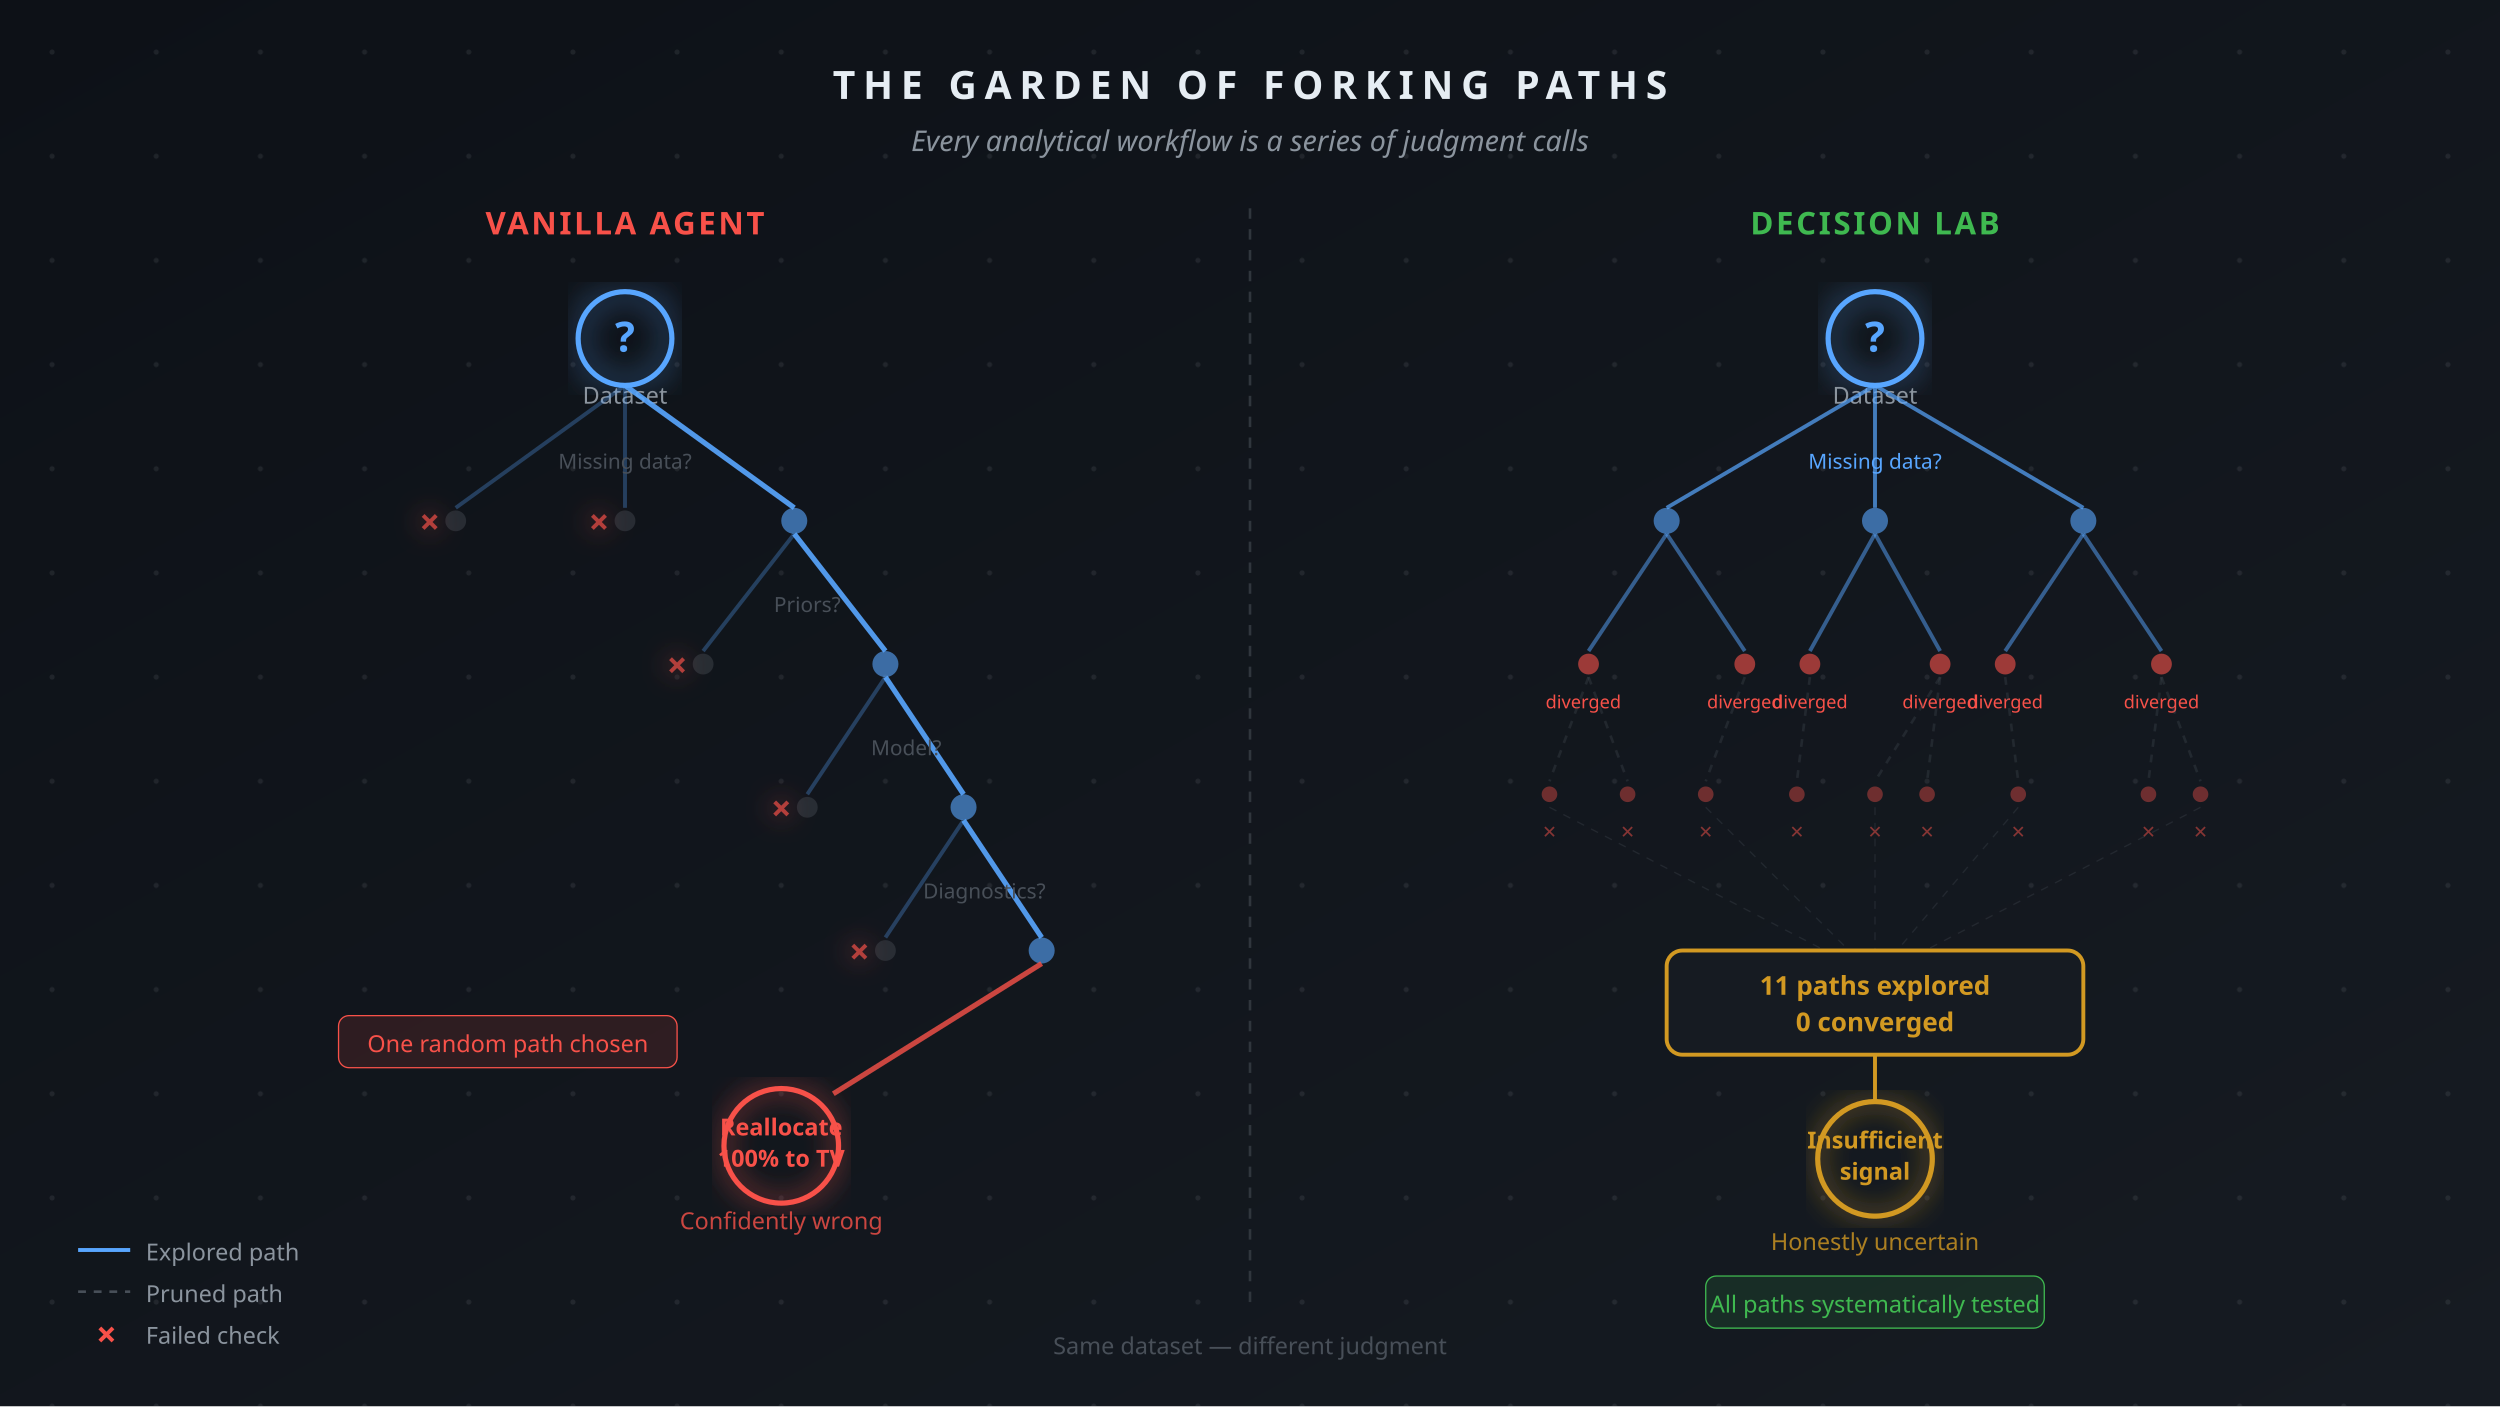
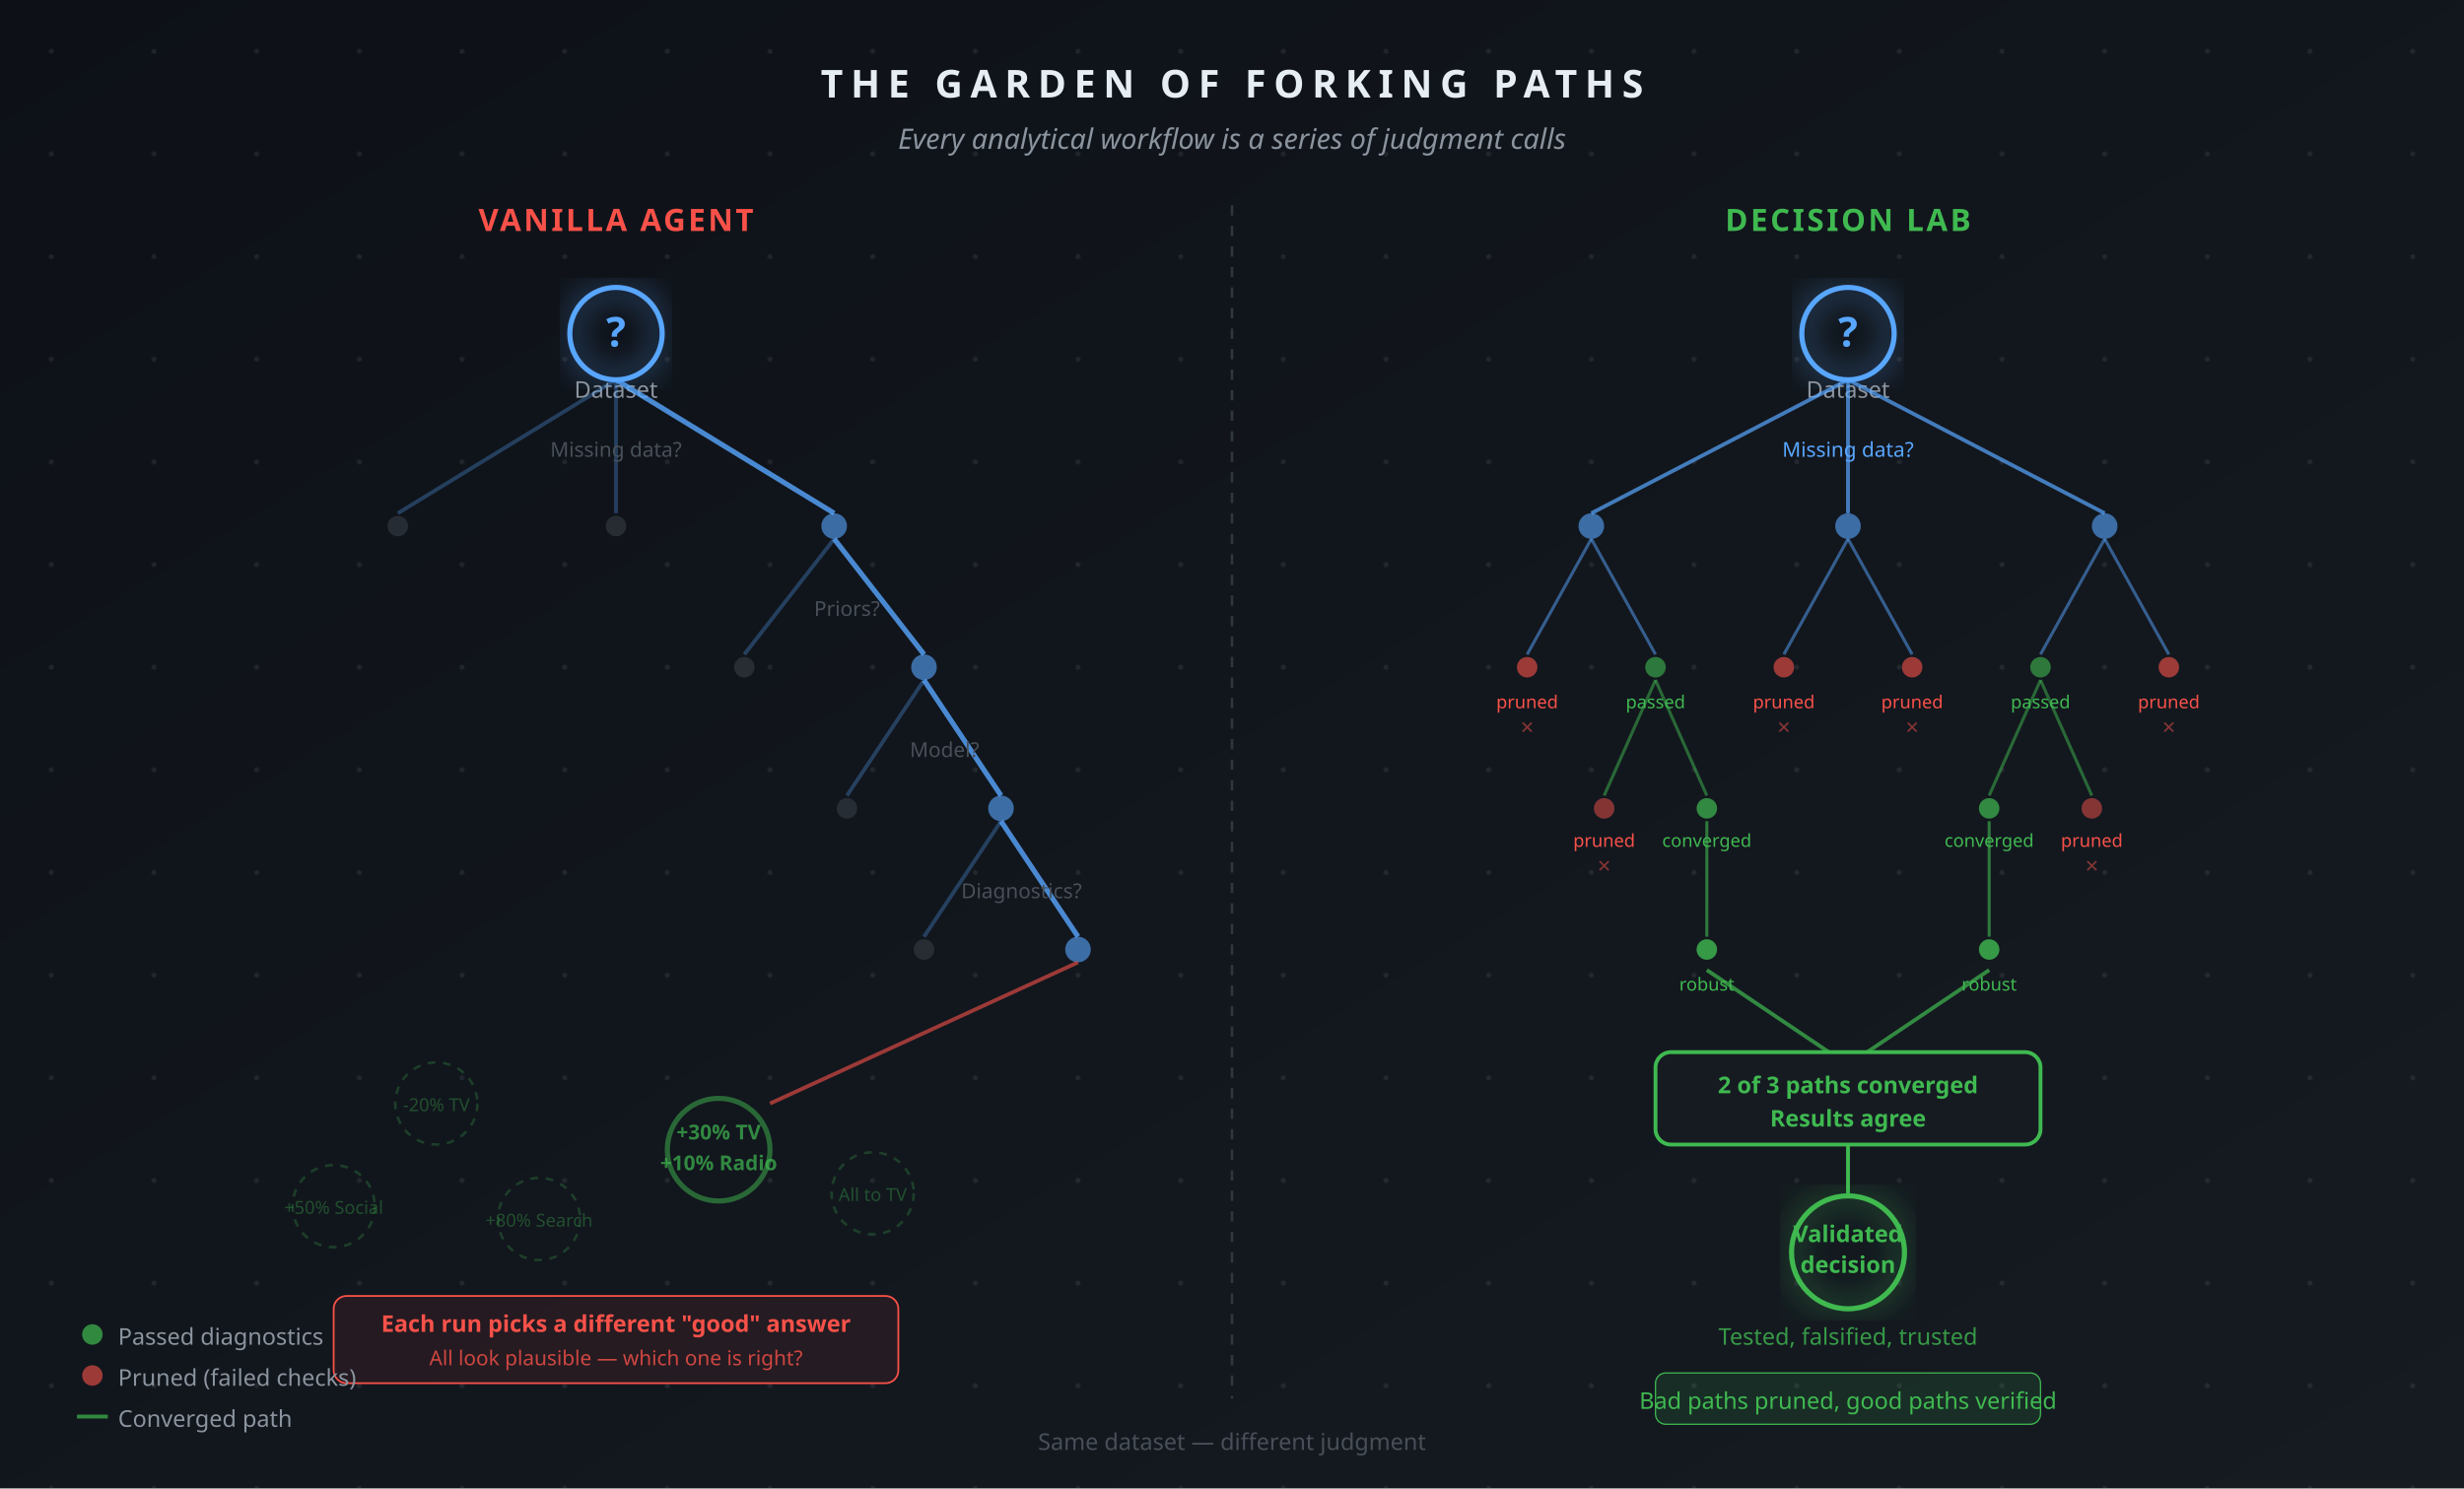
- <svg xmlns="http://www.w3.org/2000/svg" viewBox="0 0 960 540" font-family="'Segoe UI', system-ui, -apple-system, sans-serif">
+ <svg xmlns="http://www.w3.org/2000/svg" viewBox="0 0 960 580" font-family="'Segoe UI', system-ui, -apple-system, sans-serif">
  <defs>
    <linearGradient id="bg" x1="0" y1="0" x2="1" y2="1">
      <stop offset="0%" stop-color="#0d1117" />
      <stop offset="100%" stop-color="#161b22" />
    </linearGradient>
    <filter id="glowBlue">
      <feGaussianBlur stdDeviation="6" result="blur" />
      <feMerge>
        <feMergeNode in="blur" />
        <feMergeNode in="SourceGraphic" />
      </feMerge>
    </filter>
    <filter id="glowGreen">
      <feGaussianBlur stdDeviation="6" result="blur" />
      <feMerge>
        <feMergeNode in="blur" />
        <feMergeNode in="SourceGraphic" />
      </feMerge>
    </filter>
    <filter id="glowRed">
      <feGaussianBlur stdDeviation="5" result="blur" />
      <feMerge>
        <feMergeNode in="blur" />
        <feMergeNode in="SourceGraphic" />
      </feMerge>
    </filter>
-     <filter id="glowAmber">
-       <feGaussianBlur stdDeviation="5" result="blur" />
-       <feMerge>
-         <feMergeNode in="blur" />
-         <feMergeNode in="SourceGraphic" />
-       </feMerge>
-     </filter>
-     <marker id="arrowGray" markerWidth="8" markerHeight="6" refX="8" refY="3" orient="auto">
-       <path d="M0,0 L8,3 L0,6" fill="none" stroke="#484f58" stroke-width="1" />
-     </marker>
  </defs>
-   <rect width="960" height="540" fill="url(#bg)" />
+   <rect width="960" height="580" fill="url(#bg)" />
  <g opacity="0.08">
    <pattern id="dots" x="0" y="0" width="40" height="40" patternUnits="userSpaceOnUse">
      <circle cx="20" cy="20" r="1" fill="#e6edf3" />
    </pattern>
-     <rect width="960" height="540" fill="url(#dots)" />
+     <rect width="960" height="580" fill="url(#dots)" />
  </g>
-   <text x="480" y="38" text-anchor="middle" fill="#e6edf3" font-size="15" font-weight="600" letter-spacing="3" text-transform="uppercase">THE GARDEN OF FORKING PATHS</text>
+   <text x="480" y="38" text-anchor="middle" fill="#e6edf3" font-size="15" font-weight="600" letter-spacing="3">THE GARDEN OF FORKING PATHS</text>
  <text x="480" y="58" text-anchor="middle" fill="#8b949e" font-size="11" font-style="italic">Every analytical workflow is a series of judgment calls</text>
  <text x="240" y="90" text-anchor="middle" fill="#f85149" font-size="12" font-weight="600" letter-spacing="1">VANILLA AGENT</text>
  <circle cx="240" cy="130" r="18" fill="none" stroke="#58a6ff" stroke-width="2" filter="url(#glowBlue)" />
  <text x="240" y="135" text-anchor="middle" fill="#58a6ff" font-size="16" font-weight="700">?</text>
  <text x="240" y="155" text-anchor="middle" fill="#8b949e" font-size="9">Dataset</text>
-   <line x1="240" y1="148" x2="175" y2="195" stroke="#58a6ff" stroke-width="1.5" opacity="0.3" />
-   <line x1="240" y1="148" x2="240" y2="195" stroke="#58a6ff" stroke-width="1.5" opacity="0.3" />
-   <line x1="240" y1="148" x2="305" y2="195" stroke="#58a6ff" stroke-width="2" opacity="0.9" />
-   <text x="240" y="180" text-anchor="middle" fill="#484f58" font-size="8">Missing data?</text>
-   <circle cx="175" cy="200" r="4" fill="#484f58" opacity="0.4" />
-   <circle cx="240" cy="200" r="4" fill="#484f58" opacity="0.4" />
-   <circle cx="305" cy="200" r="5" fill="#58a6ff" opacity="0.6" />
-   <line x1="305" y1="205" x2="270" y2="250" stroke="#58a6ff" stroke-width="1.5" opacity="0.3" />
-   <line x1="305" y1="205" x2="340" y2="250" stroke="#58a6ff" stroke-width="2" opacity="0.9" />
-   <text x="310" y="235" text-anchor="middle" fill="#484f58" font-size="8">Priors?</text>
-   <circle cx="270" cy="255" r="4" fill="#484f58" opacity="0.4" />
-   <circle cx="340" cy="255" r="5" fill="#58a6ff" opacity="0.6" />
-   <line x1="340" y1="260" x2="310" y2="305" stroke="#58a6ff" stroke-width="1.5" opacity="0.3" />
-   <line x1="340" y1="260" x2="370" y2="305" stroke="#58a6ff" stroke-width="2" opacity="0.9" />
-   <text x="348" y="290" text-anchor="middle" fill="#484f58" font-size="8">Model?</text>
-   <circle cx="310" cy="310" r="4" fill="#484f58" opacity="0.4" />
-   <circle cx="370" cy="310" r="5" fill="#58a6ff" opacity="0.6" />
-   <line x1="370" y1="315" x2="340" y2="360" stroke="#58a6ff" stroke-width="1.5" opacity="0.3" />
-   <line x1="370" y1="315" x2="400" y2="360" stroke="#58a6ff" stroke-width="2" opacity="0.9" />
-   <text x="378" y="345" text-anchor="middle" fill="#484f58" font-size="8">Diagnostics?</text>
-   <circle cx="340" cy="365" r="4" fill="#484f58" opacity="0.4" />
-   <circle cx="400" cy="365" r="5" fill="#58a6ff" opacity="0.6" />
-   <line x1="400" y1="370" x2="320" y2="420" stroke="#f85149" stroke-width="2" opacity="0.8" />
-   <circle cx="300" cy="440" r="22" fill="none" stroke="#f85149" stroke-width="2" filter="url(#glowRed)" />
-   <text x="300" y="436" text-anchor="middle" fill="#f85149" font-size="9" font-weight="600">Reallocate</text>
-   <text x="300" y="448" text-anchor="middle" fill="#f85149" font-size="9" font-weight="600">100% to TV</text>
-   <text x="300" y="472" text-anchor="middle" fill="#f85149" font-size="9" opacity="0.8">Confidently wrong</text>
-   <g filter="url(#glowRed)" opacity="0.7">
-     <text x="165" y="204" text-anchor="middle" fill="#f85149" font-size="11" font-weight="700">✗</text>
-     <text x="230" y="204" text-anchor="middle" fill="#f85149" font-size="11" font-weight="700">✗</text>
-     <text x="260" y="259" text-anchor="middle" fill="#f85149" font-size="11" font-weight="700">✗</text>
-     <text x="300" y="314" text-anchor="middle" fill="#f85149" font-size="11" font-weight="700">✗</text>
-     <text x="330" y="369" text-anchor="middle" fill="#f85149" font-size="11" font-weight="700">✗</text>
-   </g>
-   <rect x="130" y="390" width="130" height="20" rx="4" fill="#f8514920" stroke="#f85149" stroke-width="0.5" />
-   <text x="195" y="404" text-anchor="middle" fill="#f85149" font-size="9">One random path chosen</text>
-   <line x1="480" y1="80" x2="480" y2="500" stroke="#30363d" stroke-width="1" stroke-dasharray="4,4" />
-   <text x="480" y="520" text-anchor="middle" fill="#484f58" font-size="9">Same dataset — different judgment</text>
+   <line x1="240" y1="148" x2="155" y2="200" stroke="#58a6ff" stroke-width="1.5" opacity="0.3" />
+   <line x1="240" y1="148" x2="240" y2="200" stroke="#58a6ff" stroke-width="1.5" opacity="0.3" />
+   <line x1="240" y1="148" x2="325" y2="200" stroke="#58a6ff" stroke-width="2" opacity="0.8" />
+   <text x="240" y="178" text-anchor="middle" fill="#484f58" font-size="8">Missing data?</text>
+   <circle cx="155" cy="205" r="4" fill="#484f58" opacity="0.4" />
+   <circle cx="240" cy="205" r="4" fill="#484f58" opacity="0.4" />
+   <circle cx="325" cy="205" r="5" fill="#58a6ff" opacity="0.6" />
+   <line x1="325" y1="210" x2="290" y2="255" stroke="#58a6ff" stroke-width="1.5" opacity="0.3" />
+   <line x1="325" y1="210" x2="360" y2="255" stroke="#58a6ff" stroke-width="2" opacity="0.8" />
+   <text x="330" y="240" text-anchor="middle" fill="#484f58" font-size="8">Priors?</text>
+   <circle cx="290" cy="260" r="4" fill="#484f58" opacity="0.4" />
+   <circle cx="360" cy="260" r="5" fill="#58a6ff" opacity="0.6" />
+   <line x1="360" y1="265" x2="330" y2="310" stroke="#58a6ff" stroke-width="1.5" opacity="0.3" />
+   <line x1="360" y1="265" x2="390" y2="310" stroke="#58a6ff" stroke-width="2" opacity="0.8" />
+   <text x="368" y="295" text-anchor="middle" fill="#484f58" font-size="8">Model?</text>
+   <circle cx="330" cy="315" r="4" fill="#484f58" opacity="0.4" />
+   <circle cx="390" cy="315" r="5" fill="#58a6ff" opacity="0.6" />
+   <line x1="390" y1="320" x2="360" y2="365" stroke="#58a6ff" stroke-width="1.5" opacity="0.3" />
+   <line x1="390" y1="320" x2="420" y2="365" stroke="#58a6ff" stroke-width="2" opacity="0.8" />
+   <text x="398" y="350" text-anchor="middle" fill="#484f58" font-size="8">Diagnostics?</text>
+   <circle cx="360" cy="370" r="4" fill="#484f58" opacity="0.4" />
+   <circle cx="420" cy="370" r="5" fill="#58a6ff" opacity="0.6" />
+   <line x1="420" y1="375" x2="300" y2="430" stroke="#f85149" stroke-width="1.5" opacity="0.6" />
+   <circle cx="280" cy="448" r="20" fill="none" stroke="#3fb950" stroke-width="2" opacity="0.5" />
+   <text x="280" y="444" text-anchor="middle" fill="#3fb950" font-size="8" font-weight="600" opacity="0.7">+30% TV</text>
+   <text x="280" y="456" text-anchor="middle" fill="#3fb950" font-size="8" font-weight="600" opacity="0.7">+10% Radio</text>
+   <circle cx="170" cy="430" r="16" fill="none" stroke="#3fb950" stroke-width="1" opacity="0.25" stroke-dasharray="3,3" />
+   <text x="170" y="433" text-anchor="middle" fill="#3fb950" font-size="7" opacity="0.35">-20% TV</text>
+   <circle cx="210" cy="475" r="16" fill="none" stroke="#3fb950" stroke-width="1" opacity="0.25" stroke-dasharray="3,3" />
+   <text x="210" y="478" text-anchor="middle" fill="#3fb950" font-size="7" opacity="0.35">+80% Search</text>
+   <circle cx="340" cy="465" r="16" fill="none" stroke="#3fb950" stroke-width="1" opacity="0.25" stroke-dasharray="3,3" />
+   <text x="340" y="468" text-anchor="middle" fill="#3fb950" font-size="7" opacity="0.35">All to TV</text>
+   <circle cx="130" cy="470" r="16" fill="none" stroke="#3fb950" stroke-width="1" opacity="0.25" stroke-dasharray="3,3" />
+   <text x="130" y="473" text-anchor="middle" fill="#3fb950" font-size="7" opacity="0.35">+50% Social</text>
+   <rect x="130" y="505" width="220" height="34" rx="5" fill="#f8514915" stroke="#f85149" stroke-width="0.7" />
+   <text x="240" y="519" text-anchor="middle" fill="#f85149" font-size="9" font-weight="600">Each run picks a different "good" answer</text>
+   <text x="240" y="532" text-anchor="middle" fill="#f85149" font-size="8" opacity="0.8">All look plausible — which one is right?</text>
+   <line x1="480" y1="80" x2="480" y2="545" stroke="#30363d" stroke-width="1" stroke-dasharray="4,4" />
+   <text x="480" y="565" text-anchor="middle" fill="#484f58" font-size="9">Same dataset — different judgment</text>
  <text x="720" y="90" text-anchor="middle" fill="#3fb950" font-size="12" font-weight="600" letter-spacing="1">DECISION LAB</text>
  <circle cx="720" cy="130" r="18" fill="none" stroke="#58a6ff" stroke-width="2" filter="url(#glowBlue)" />
  <text x="720" y="135" text-anchor="middle" fill="#58a6ff" font-size="16" font-weight="700">?</text>
  <text x="720" y="155" text-anchor="middle" fill="#8b949e" font-size="9">Dataset</text>
-   <line x1="720" y1="148" x2="640" y2="195" stroke="#58a6ff" stroke-width="1.5" opacity="0.7" />
-   <line x1="720" y1="148" x2="720" y2="195" stroke="#58a6ff" stroke-width="1.5" opacity="0.7" />
-   <line x1="720" y1="148" x2="800" y2="195" stroke="#58a6ff" stroke-width="1.5" opacity="0.7" />
-   <text x="720" y="180" text-anchor="middle" fill="#58a6ff" font-size="8">Missing data?</text>
-   <circle cx="640" cy="200" r="5" fill="#58a6ff" opacity="0.6" />
-   <circle cx="720" cy="200" r="5" fill="#58a6ff" opacity="0.6" />
-   <circle cx="800" cy="200" r="5" fill="#58a6ff" opacity="0.6" />
-   <line x1="640" y1="205" x2="610" y2="250" stroke="#58a6ff" stroke-width="1.5" opacity="0.5" />
-   <line x1="640" y1="205" x2="670" y2="250" stroke="#58a6ff" stroke-width="1.5" opacity="0.5" />
-   <circle cx="610" cy="255" r="4" fill="#f85149" opacity="0.6" />
-   <circle cx="670" cy="255" r="4" fill="#f85149" opacity="0.6" />
-   <text x="608" y="272" text-anchor="middle" fill="#f85149" font-size="7">diverged</text>
-   <text x="670" y="272" text-anchor="middle" fill="#f85149" font-size="7">diverged</text>
-   <line x1="720" y1="205" x2="695" y2="250" stroke="#58a6ff" stroke-width="1.5" opacity="0.5" />
-   <line x1="720" y1="205" x2="745" y2="250" stroke="#58a6ff" stroke-width="1.5" opacity="0.5" />
-   <circle cx="695" cy="255" r="4" fill="#f85149" opacity="0.6" />
-   <circle cx="745" cy="255" r="4" fill="#f85149" opacity="0.6" />
-   <text x="695" y="272" text-anchor="middle" fill="#f85149" font-size="7">diverged</text>
-   <text x="745" y="272" text-anchor="middle" fill="#f85149" font-size="7">diverged</text>
-   <line x1="800" y1="205" x2="770" y2="250" stroke="#58a6ff" stroke-width="1.5" opacity="0.5" />
-   <line x1="800" y1="205" x2="830" y2="250" stroke="#58a6ff" stroke-width="1.5" opacity="0.5" />
-   <circle cx="770" cy="255" r="4" fill="#f85149" opacity="0.6" />
-   <circle cx="830" cy="255" r="4" fill="#f85149" opacity="0.6" />
-   <text x="770" y="272" text-anchor="middle" fill="#f85149" font-size="7">diverged</text>
-   <text x="830" y="272" text-anchor="middle" fill="#f85149" font-size="7">diverged</text>
-   <line x1="610" y1="260" x2="595" y2="300" stroke="#484f58" stroke-width="1" opacity="0.3" stroke-dasharray="3,3" />
-   <line x1="670" y1="260" x2="655" y2="300" stroke="#484f58" stroke-width="1" opacity="0.3" stroke-dasharray="3,3" />
-   <line x1="695" y1="260" x2="690" y2="300" stroke="#484f58" stroke-width="1" opacity="0.3" stroke-dasharray="3,3" />
-   <line x1="745" y1="260" x2="740" y2="300" stroke="#484f58" stroke-width="1" opacity="0.3" stroke-dasharray="3,3" />
-   <line x1="770" y1="260" x2="775" y2="300" stroke="#484f58" stroke-width="1" opacity="0.3" stroke-dasharray="3,3" />
-   <line x1="830" y1="260" x2="825" y2="300" stroke="#484f58" stroke-width="1" opacity="0.3" stroke-dasharray="3,3" />
-   <circle cx="595" cy="305" r="3" fill="#f85149" opacity="0.4" />
-   <circle cx="655" cy="305" r="3" fill="#f85149" opacity="0.4" />
-   <circle cx="690" cy="305" r="3" fill="#f85149" opacity="0.4" />
-   <circle cx="740" cy="305" r="3" fill="#f85149" opacity="0.4" />
-   <circle cx="775" cy="305" r="3" fill="#f85149" opacity="0.4" />
-   <circle cx="825" cy="305" r="3" fill="#f85149" opacity="0.4" />
-   <line x1="610" y1="260" x2="625" y2="300" stroke="#484f58" stroke-width="1" opacity="0.3" stroke-dasharray="3,3" />
-   <line x1="745" y1="260" x2="720" y2="300" stroke="#484f58" stroke-width="1" opacity="0.3" stroke-dasharray="3,3" />
-   <line x1="830" y1="260" x2="845" y2="300" stroke="#484f58" stroke-width="1" opacity="0.3" stroke-dasharray="3,3" />
-   <circle cx="625" cy="305" r="3" fill="#f85149" opacity="0.4" />
-   <circle cx="720" cy="305" r="3" fill="#f85149" opacity="0.4" />
-   <circle cx="845" cy="305" r="3" fill="#f85149" opacity="0.4" />
+   <line x1="720" y1="148" x2="620" y2="200" stroke="#58a6ff" stroke-width="1.5" opacity="0.7" />
+   <line x1="720" y1="148" x2="720" y2="200" stroke="#58a6ff" stroke-width="1.5" opacity="0.7" />
+   <line x1="720" y1="148" x2="820" y2="200" stroke="#58a6ff" stroke-width="1.5" opacity="0.7" />
+   <text x="720" y="178" text-anchor="middle" fill="#58a6ff" font-size="8">Missing data?</text>
+   <circle cx="620" cy="205" r="5" fill="#58a6ff" opacity="0.6" />
+   <circle cx="720" cy="205" r="5" fill="#58a6ff" opacity="0.6" />
+   <circle cx="820" cy="205" r="5" fill="#58a6ff" opacity="0.6" />
+   <line x1="620" y1="210" x2="595" y2="255" stroke="#58a6ff" stroke-width="1.2" opacity="0.5" />
+   <line x1="620" y1="210" x2="645" y2="255" stroke="#58a6ff" stroke-width="1.2" opacity="0.5" />
+   <circle cx="595" cy="260" r="4" fill="#f85149" opacity="0.6" />
+   <circle cx="645" cy="260" r="4" fill="#3fb950" opacity="0.6" />
+   <text x="595" y="276" text-anchor="middle" fill="#f85149" font-size="7">pruned</text>
+   <text x="645" y="276" text-anchor="middle" fill="#3fb950" font-size="7">passed</text>
+   <line x1="720" y1="210" x2="695" y2="255" stroke="#58a6ff" stroke-width="1.2" opacity="0.5" />
+   <line x1="720" y1="210" x2="745" y2="255" stroke="#58a6ff" stroke-width="1.2" opacity="0.5" />
+   <circle cx="695" cy="260" r="4" fill="#f85149" opacity="0.6" />
+   <circle cx="745" cy="260" r="4" fill="#f85149" opacity="0.6" />
+   <text x="695" y="276" text-anchor="middle" fill="#f85149" font-size="7">pruned</text>
+   <text x="745" y="276" text-anchor="middle" fill="#f85149" font-size="7">pruned</text>
+   <line x1="820" y1="210" x2="795" y2="255" stroke="#58a6ff" stroke-width="1.2" opacity="0.5" />
+   <line x1="820" y1="210" x2="845" y2="255" stroke="#58a6ff" stroke-width="1.2" opacity="0.5" />
+   <circle cx="795" cy="260" r="4" fill="#3fb950" opacity="0.6" />
+   <circle cx="845" cy="260" r="4" fill="#f85149" opacity="0.6" />
+   <text x="795" y="276" text-anchor="middle" fill="#3fb950" font-size="7">passed</text>
+   <text x="845" y="276" text-anchor="middle" fill="#f85149" font-size="7">pruned</text>
  <g opacity="0.5">
-     <text x="595" y="322" text-anchor="middle" fill="#f85149" font-size="8">✗</text>
-     <text x="625" y="322" text-anchor="middle" fill="#f85149" font-size="8">✗</text>
-     <text x="655" y="322" text-anchor="middle" fill="#f85149" font-size="8">✗</text>
-     <text x="690" y="322" text-anchor="middle" fill="#f85149" font-size="8">✗</text>
-     <text x="720" y="322" text-anchor="middle" fill="#f85149" font-size="8">✗</text>
-     <text x="740" y="322" text-anchor="middle" fill="#f85149" font-size="8">✗</text>
-     <text x="775" y="322" text-anchor="middle" fill="#f85149" font-size="8">✗</text>
-     <text x="825" y="322" text-anchor="middle" fill="#f85149" font-size="8">✗</text>
-     <text x="845" y="322" text-anchor="middle" fill="#f85149" font-size="8">✗</text>
+     <text x="595" y="286" text-anchor="middle" fill="#f85149" font-size="8">✗</text>
+     <text x="695" y="286" text-anchor="middle" fill="#f85149" font-size="8">✗</text>
+     <text x="745" y="286" text-anchor="middle" fill="#f85149" font-size="8">✗</text>
+     <text x="845" y="286" text-anchor="middle" fill="#f85149" font-size="8">✗</text>
  </g>
-   <line x1="595" y1="310" x2="720" y2="375" stroke="#484f58" stroke-width="0.5" opacity="0.3" stroke-dasharray="3,3" />
-   <line x1="655" y1="310" x2="720" y2="375" stroke="#484f58" stroke-width="0.5" opacity="0.3" stroke-dasharray="3,3" />
-   <line x1="720" y1="310" x2="720" y2="375" stroke="#484f58" stroke-width="0.5" opacity="0.3" stroke-dasharray="3,3" />
-   <line x1="775" y1="310" x2="720" y2="375" stroke="#484f58" stroke-width="0.5" opacity="0.3" stroke-dasharray="3,3" />
-   <line x1="845" y1="310" x2="720" y2="375" stroke="#484f58" stroke-width="0.5" opacity="0.3" stroke-dasharray="3,3" />
-   <rect x="640" y="365" width="160" height="40" rx="6" fill="#161b22" stroke="#d29922" stroke-width="1.5" />
-   <text x="720" y="382" text-anchor="middle" fill="#d29922" font-size="10" font-weight="600">11 paths explored</text>
-   <text x="720" y="396" text-anchor="middle" fill="#d29922" font-size="10" font-weight="600">0 converged</text>
-   <circle cx="720" cy="445" r="22" fill="none" stroke="#d29922" stroke-width="2" filter="url(#glowAmber)" />
-   <text x="720" y="441" text-anchor="middle" fill="#d29922" font-size="9" font-weight="600">Insufficient</text>
-   <text x="720" y="453" text-anchor="middle" fill="#d29922" font-size="9" font-weight="600">signal</text>
-   <line x1="720" y1="405" x2="720" y2="423" stroke="#d29922" stroke-width="1.5" />
-   <text x="720" y="480" text-anchor="middle" fill="#d29922" font-size="9" opacity="0.8">Honestly uncertain</text>
-   <rect x="655" y="490" width="130" height="20" rx="4" fill="#3fb95020" stroke="#3fb950" stroke-width="0.5" />
-   <text x="720" y="504" text-anchor="middle" fill="#3fb950" font-size="9">All paths systematically tested</text>
-   <g transform="translate(30, 480)">
-     <line x1="0" y1="0" x2="20" y2="0" stroke="#58a6ff" stroke-width="1.5" />
-     <text x="26" y="4" fill="#8b949e" font-size="9">Explored path</text>
-     <line x1="0" y1="16" x2="20" y2="16" stroke="#484f58" stroke-width="1" stroke-dasharray="3,3" />
-     <text x="26" y="20" fill="#8b949e" font-size="9">Pruned path</text>
-     <text x="6" y="36" fill="#f85149" font-size="11" font-weight="700">✗</text>
-     <text x="26" y="36" fill="#8b949e" font-size="9">Failed check</text>
+   <line x1="645" y1="265" x2="625" y2="310" stroke="#3fb950" stroke-width="1.2" opacity="0.5" />
+   <line x1="645" y1="265" x2="665" y2="310" stroke="#3fb950" stroke-width="1.2" opacity="0.5" />
+   <circle cx="625" cy="315" r="4" fill="#f85149" opacity="0.5" />
+   <circle cx="665" cy="315" r="4" fill="#3fb950" opacity="0.7" />
+   <text x="625" y="330" text-anchor="middle" fill="#f85149" font-size="7">pruned</text>
+   <text x="665" y="330" text-anchor="middle" fill="#3fb950" font-size="7">converged</text>
+   <text x="625" y="340" text-anchor="middle" fill="#f85149" font-size="8" opacity="0.5">✗</text>
+   <line x1="795" y1="265" x2="775" y2="310" stroke="#3fb950" stroke-width="1.2" opacity="0.5" />
+   <line x1="795" y1="265" x2="815" y2="310" stroke="#3fb950" stroke-width="1.2" opacity="0.5" />
+   <circle cx="775" cy="315" r="4" fill="#3fb950" opacity="0.7" />
+   <circle cx="815" cy="315" r="4" fill="#f85149" opacity="0.5" />
+   <text x="775" y="330" text-anchor="middle" fill="#3fb950" font-size="7">converged</text>
+   <text x="815" y="330" text-anchor="middle" fill="#f85149" font-size="7">pruned</text>
+   <text x="815" y="340" text-anchor="middle" fill="#f85149" font-size="8" opacity="0.5">✗</text>
+   <line x1="665" y1="320" x2="665" y2="365" stroke="#3fb950" stroke-width="1.2" opacity="0.6" />
+   <line x1="775" y1="320" x2="775" y2="365" stroke="#3fb950" stroke-width="1.2" opacity="0.6" />
+   <circle cx="665" cy="370" r="4" fill="#3fb950" opacity="0.8" />
+   <circle cx="775" cy="370" r="4" fill="#3fb950" opacity="0.8" />
+   <text x="665" y="386" text-anchor="middle" fill="#3fb950" font-size="7">robust</text>
+   <text x="775" y="386" text-anchor="middle" fill="#3fb950" font-size="7">robust</text>
+   <line x1="665" y1="378" x2="720" y2="415" stroke="#3fb950" stroke-width="1.5" opacity="0.7" />
+   <line x1="775" y1="378" x2="720" y2="415" stroke="#3fb950" stroke-width="1.5" opacity="0.7" />
+   <rect x="645" y="410" width="150" height="36" rx="6" fill="#161b22" stroke="#3fb950" stroke-width="1.5" />
+   <text x="720" y="426" text-anchor="middle" fill="#3fb950" font-size="9" font-weight="600">2 of 3 paths converged</text>
+   <text x="720" y="439" text-anchor="middle" fill="#3fb950" font-size="9" font-weight="600">Results agree</text>
+   <line x1="720" y1="446" x2="720" y2="465" stroke="#3fb950" stroke-width="1.5" />
+   <circle cx="720" cy="488" r="22" fill="none" stroke="#3fb950" stroke-width="2" filter="url(#glowGreen)" />
+   <text x="720" y="484" text-anchor="middle" fill="#3fb950" font-size="9" font-weight="700">Validated</text>
+   <text x="720" y="496" text-anchor="middle" fill="#3fb950" font-size="9" font-weight="700">decision</text>
+   <text x="720" y="524" text-anchor="middle" fill="#3fb950" font-size="9" opacity="0.8">Tested, falsified, trusted</text>
+   <rect x="645" y="535" width="150" height="20" rx="4" fill="#3fb95020" stroke="#3fb950" stroke-width="0.5" />
+   <text x="720" y="549" text-anchor="middle" fill="#3fb950" font-size="9">Bad paths pruned, good paths verified</text>
+   <g transform="translate(30, 520)">
+     <circle cx="6" cy="0" r="4" fill="#3fb950" opacity="0.7" />
+     <text x="16" y="4" fill="#8b949e" font-size="9">Passed diagnostics</text>
+     <circle cx="6" cy="16" r="4" fill="#f85149" opacity="0.6" />
+     <text x="16" y="20" fill="#8b949e" font-size="9">Pruned (failed checks)</text>
+     <line x1="0" y1="32" x2="12" y2="32" stroke="#3fb950" stroke-width="1.5" opacity="0.7" />
+     <text x="16" y="36" fill="#8b949e" font-size="9">Converged path</text>
  </g>
</svg>
